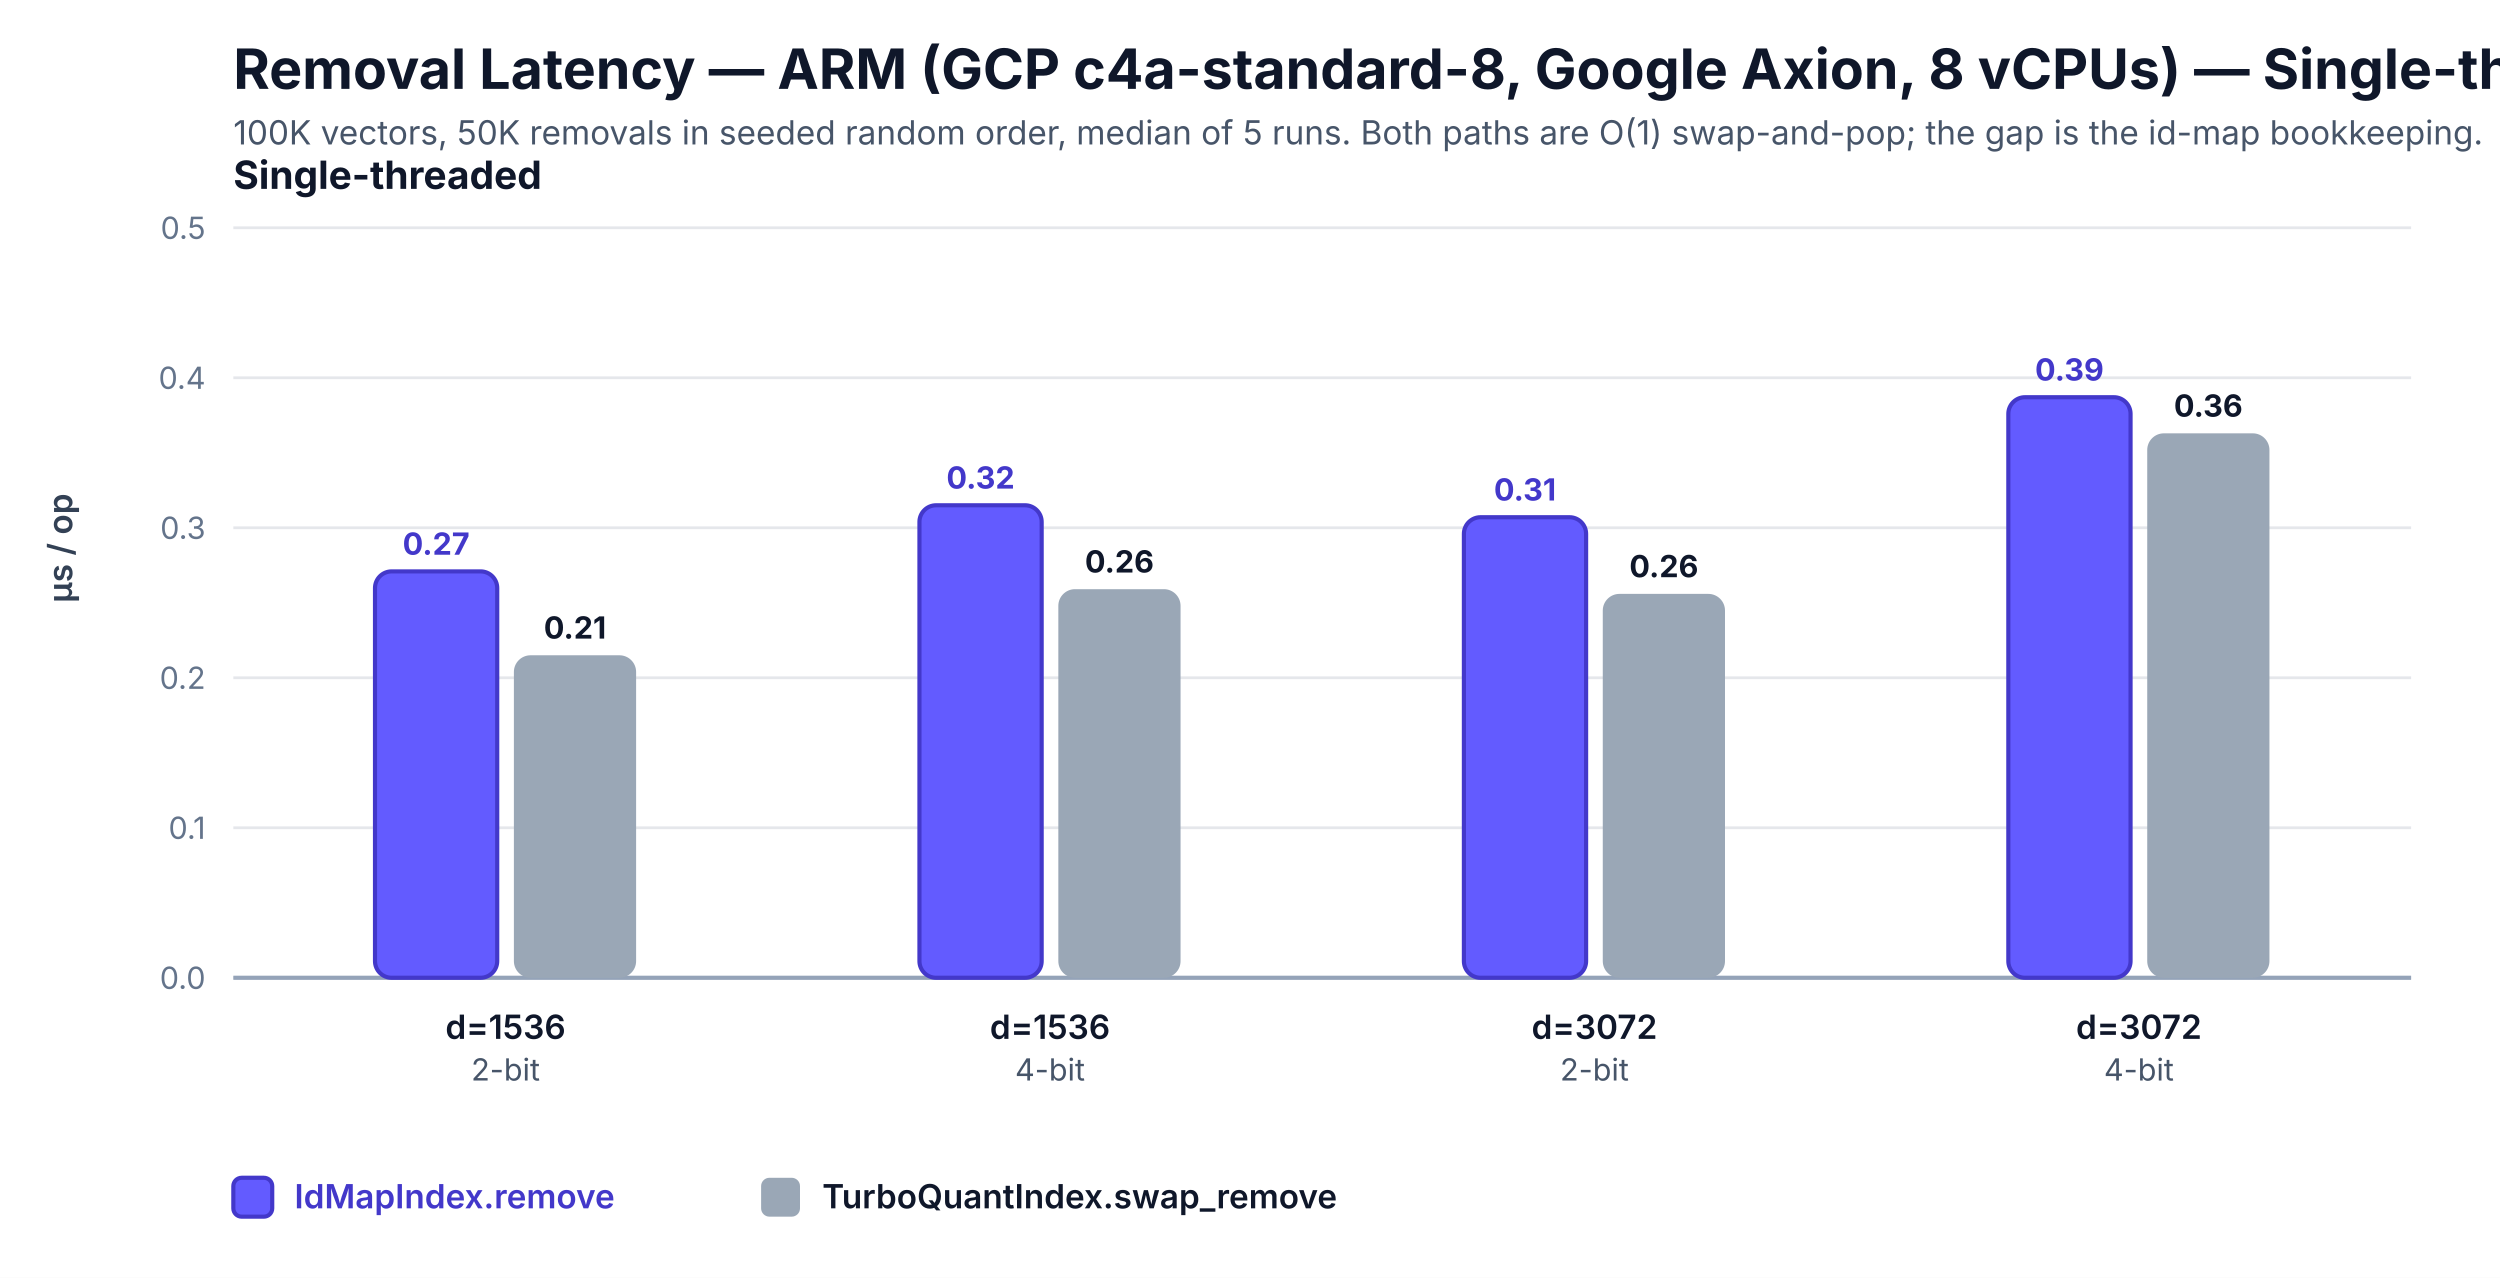
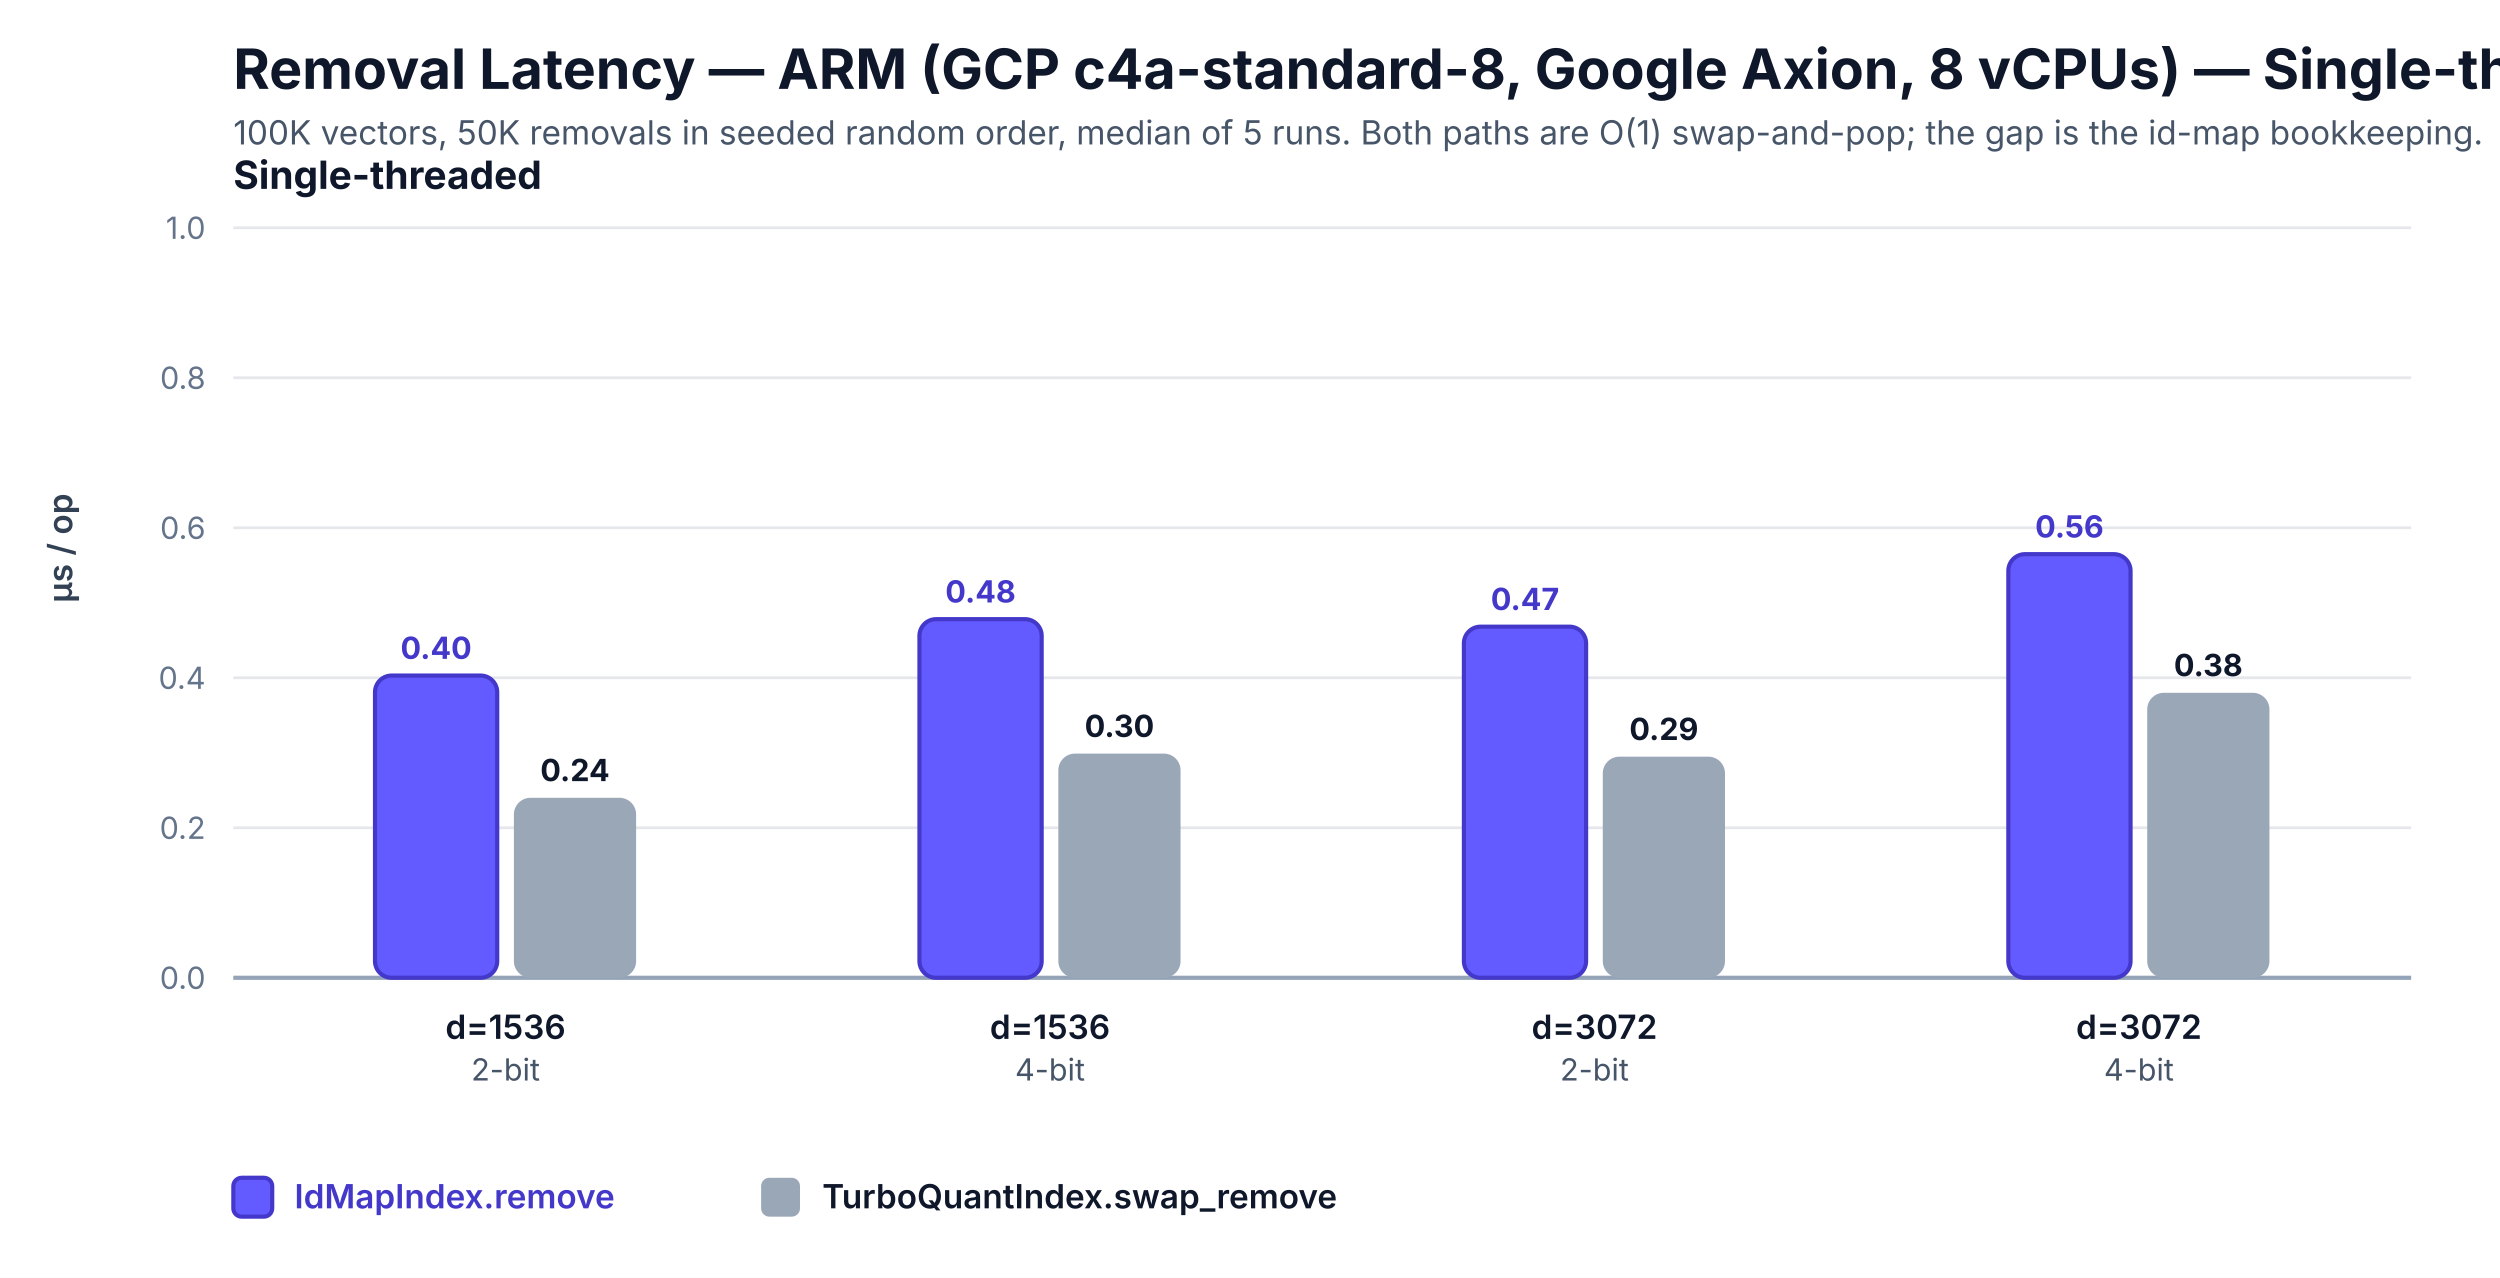
<svg xmlns="http://www.w3.org/2000/svg" width="900" height="460" viewBox="0 0 900 460" role="img" aria-label="Removal Latency — ARM (GCP c4a-standard-8, Google Axion, 8 vCPUs) — Single-threaded">
  <style>
  .title { font: 700 20px -apple-system, BlinkMacSystemFont, "Segoe UI", sans-serif; fill: #0f172a; }
  .subtitle { font: 400 12px -apple-system, BlinkMacSystemFont, "Segoe UI", sans-serif; fill: #475569; }
  .panel { font: 700 14px -apple-system, BlinkMacSystemFont, "Segoe UI", sans-serif; fill: #0f172a; }
  .label { font: 600 12px -apple-system, BlinkMacSystemFont, "Segoe UI", sans-serif; fill: #0f172a; }
  .secondary { font: 400 11px -apple-system, BlinkMacSystemFont, "Segoe UI", sans-serif; fill: #475569; }
  .tick { font: 400 11px -apple-system, BlinkMacSystemFont, "Segoe UI", sans-serif; fill: #64748b; }
  .value { font: 700 11px -apple-system, BlinkMacSystemFont, "Segoe UI", sans-serif; fill: #0f172a; }
  .value-accent { font: 700 11px -apple-system, BlinkMacSystemFont, "Segoe UI", sans-serif; fill: #4338ca; }
  .axis { font: 600 12px -apple-system, BlinkMacSystemFont, "Segoe UI", sans-serif; fill: #334155; }
  .legend { font: 600 12px -apple-system, BlinkMacSystemFont, "Segoe UI", sans-serif; fill: #0f172a; }
</style>
  <rect width="100%" height="100%" fill="#ffffff" />
  <text x="84" y="32" class="title">Removal Latency — ARM (GCP c4a-standard-8, Google Axion, 8 vCPUs) — Single-threaded</text>
  <text x="84" y="52" class="subtitle">100K vectors, 50K removals in seeded random order, median of 5 runs. Both paths are O(1) swap-and-pop; the gap is the id-map bookkeeping.</text>
  <line x1="84" y1="352.0" x2="868" y2="352.0" stroke="#e5e7eb" stroke-width="1" />
  <text x="74" y="356.0" text-anchor="end" class="tick">0.0</text>
  <line x1="84" y1="298.0" x2="868" y2="298.0" stroke="#e5e7eb" stroke-width="1" />
-   <text x="74" y="302.0" text-anchor="end" class="tick">0.1</text>
+   <text x="74" y="302.0" text-anchor="end" class="tick">0.2</text>
  <line x1="84" y1="244.0" x2="868" y2="244.0" stroke="#e5e7eb" stroke-width="1" />
-   <text x="74" y="248.0" text-anchor="end" class="tick">0.2</text>
+   <text x="74" y="248.0" text-anchor="end" class="tick">0.4</text>
  <line x1="84" y1="190.0" x2="868" y2="190.0" stroke="#e5e7eb" stroke-width="1" />
-   <text x="74" y="194.0" text-anchor="end" class="tick">0.3</text>
+   <text x="74" y="194.0" text-anchor="end" class="tick">0.6</text>
  <line x1="84" y1="136.0" x2="868" y2="136.0" stroke="#e5e7eb" stroke-width="1" />
-   <text x="74" y="140.0" text-anchor="end" class="tick">0.4</text>
+   <text x="74" y="140.0" text-anchor="end" class="tick">0.8</text>
  <line x1="84" y1="82.0" x2="868" y2="82.0" stroke="#e5e7eb" stroke-width="1" />
-   <text x="74" y="86.0" text-anchor="end" class="tick">0.5</text>
+   <text x="74" y="86.0" text-anchor="end" class="tick">1.0</text>
  <line x1="84" y1="352.0" x2="868" y2="352.0" stroke="#94a3b8" stroke-width="1.5" />
  <text x="84" y="68" class="panel">Single-threaded</text>
-   <rect x="135.0" y="205.7" width="44" height="146.3" rx="6" fill="#635bff" stroke="#4338ca" stroke-width="1.5" />
-   <rect x="185.0" y="235.9" width="44" height="116.1" rx="6" fill="#9aa7b6" />
-   <text x="157.0" y="199.7" text-anchor="middle" class="value-accent">0.27</text>
-   <text x="207.0" y="229.9" text-anchor="middle" class="value">0.21</text>
+   <rect x="135.0" y="243.2" width="44" height="108.8" rx="6" fill="#635bff" stroke="#4338ca" stroke-width="1.5" />
+   <rect x="185.0" y="287.2" width="44" height="64.8" rx="6" fill="#9aa7b6" />
+   <text x="157.0" y="237.2" text-anchor="middle" class="value-accent">0.40</text>
+   <text x="207.0" y="281.2" text-anchor="middle" class="value">0.24</text>
  <text x="182.0" y="374" text-anchor="middle" class="label">d=1536</text>
  <text x="182.0" y="389" text-anchor="middle" class="secondary">2-bit</text>
-   <rect x="331.0" y="181.9" width="44" height="170.1" rx="6" fill="#635bff" stroke="#4338ca" stroke-width="1.5" />
-   <rect x="381.0" y="212.1" width="44" height="139.9" rx="6" fill="#9aa7b6" />
-   <text x="353.0" y="175.9" text-anchor="middle" class="value-accent">0.32</text>
-   <text x="403.0" y="206.1" text-anchor="middle" class="value">0.26</text>
+   <rect x="331.0" y="222.9" width="44" height="129.1" rx="6" fill="#635bff" stroke="#4338ca" stroke-width="1.5" />
+   <rect x="381.0" y="271.3" width="44" height="80.7" rx="6" fill="#9aa7b6" />
+   <text x="353.0" y="216.9" text-anchor="middle" class="value-accent">0.48</text>
+   <text x="403.0" y="265.3" text-anchor="middle" class="value">0.30</text>
  <text x="378.0" y="374" text-anchor="middle" class="label">d=1536</text>
  <text x="378.0" y="389" text-anchor="middle" class="secondary">4-bit</text>
-   <rect x="527.0" y="186.2" width="44" height="165.8" rx="6" fill="#635bff" stroke="#4338ca" stroke-width="1.5" />
-   <rect x="577.0" y="213.8" width="44" height="138.2" rx="6" fill="#9aa7b6" />
-   <text x="549.0" y="180.2" text-anchor="middle" class="value-accent">0.31</text>
-   <text x="599.0" y="207.8" text-anchor="middle" class="value">0.26</text>
+   <rect x="527.0" y="225.6" width="44" height="126.4" rx="6" fill="#635bff" stroke="#4338ca" stroke-width="1.5" />
+   <rect x="577.0" y="272.4" width="44" height="79.6" rx="6" fill="#9aa7b6" />
+   <text x="549.0" y="219.6" text-anchor="middle" class="value-accent">0.47</text>
+   <text x="599.0" y="266.4" text-anchor="middle" class="value">0.29</text>
  <text x="574.0" y="374" text-anchor="middle" class="label">d=3072</text>
  <text x="574.0" y="389" text-anchor="middle" class="secondary">2-bit</text>
-   <rect x="723.0" y="143.0" width="44" height="209.0" rx="6" fill="#635bff" stroke="#4338ca" stroke-width="1.5" />
-   <rect x="773.0" y="156.0" width="44" height="196.0" rx="6" fill="#9aa7b6" />
-   <text x="745.0" y="137.0" text-anchor="middle" class="value-accent">0.39</text>
-   <text x="795.0" y="150.0" text-anchor="middle" class="value">0.36</text>
+   <rect x="723.0" y="199.5" width="44" height="152.5" rx="6" fill="#635bff" stroke="#4338ca" stroke-width="1.5" />
+   <rect x="773.0" y="249.4" width="44" height="102.6" rx="6" fill="#9aa7b6" />
+   <text x="745.0" y="193.5" text-anchor="middle" class="value-accent">0.56</text>
+   <text x="795.0" y="243.4" text-anchor="middle" class="value">0.38</text>
  <text x="770.0" y="374" text-anchor="middle" class="label">d=3072</text>
  <text x="770.0" y="389" text-anchor="middle" class="secondary">4-bit</text>
  <text x="26" y="217.0" transform="rotate(-90, 26, 217.0)" class="axis">µs / op</text>
  <rect x="84" y="424" width="14" height="14" rx="3" fill="#635bff" stroke="#4338ca" stroke-width="1.5" />
  <text x="106" y="435" class="legend" style="fill: #4338ca;">IdMapIndex.remove</text>
  <rect x="274" y="424" width="14" height="14" rx="3" fill="#9aa7b6" />
  <text x="296" y="435" class="legend">TurboQuantIndex.swap_remove</text>
</svg>
